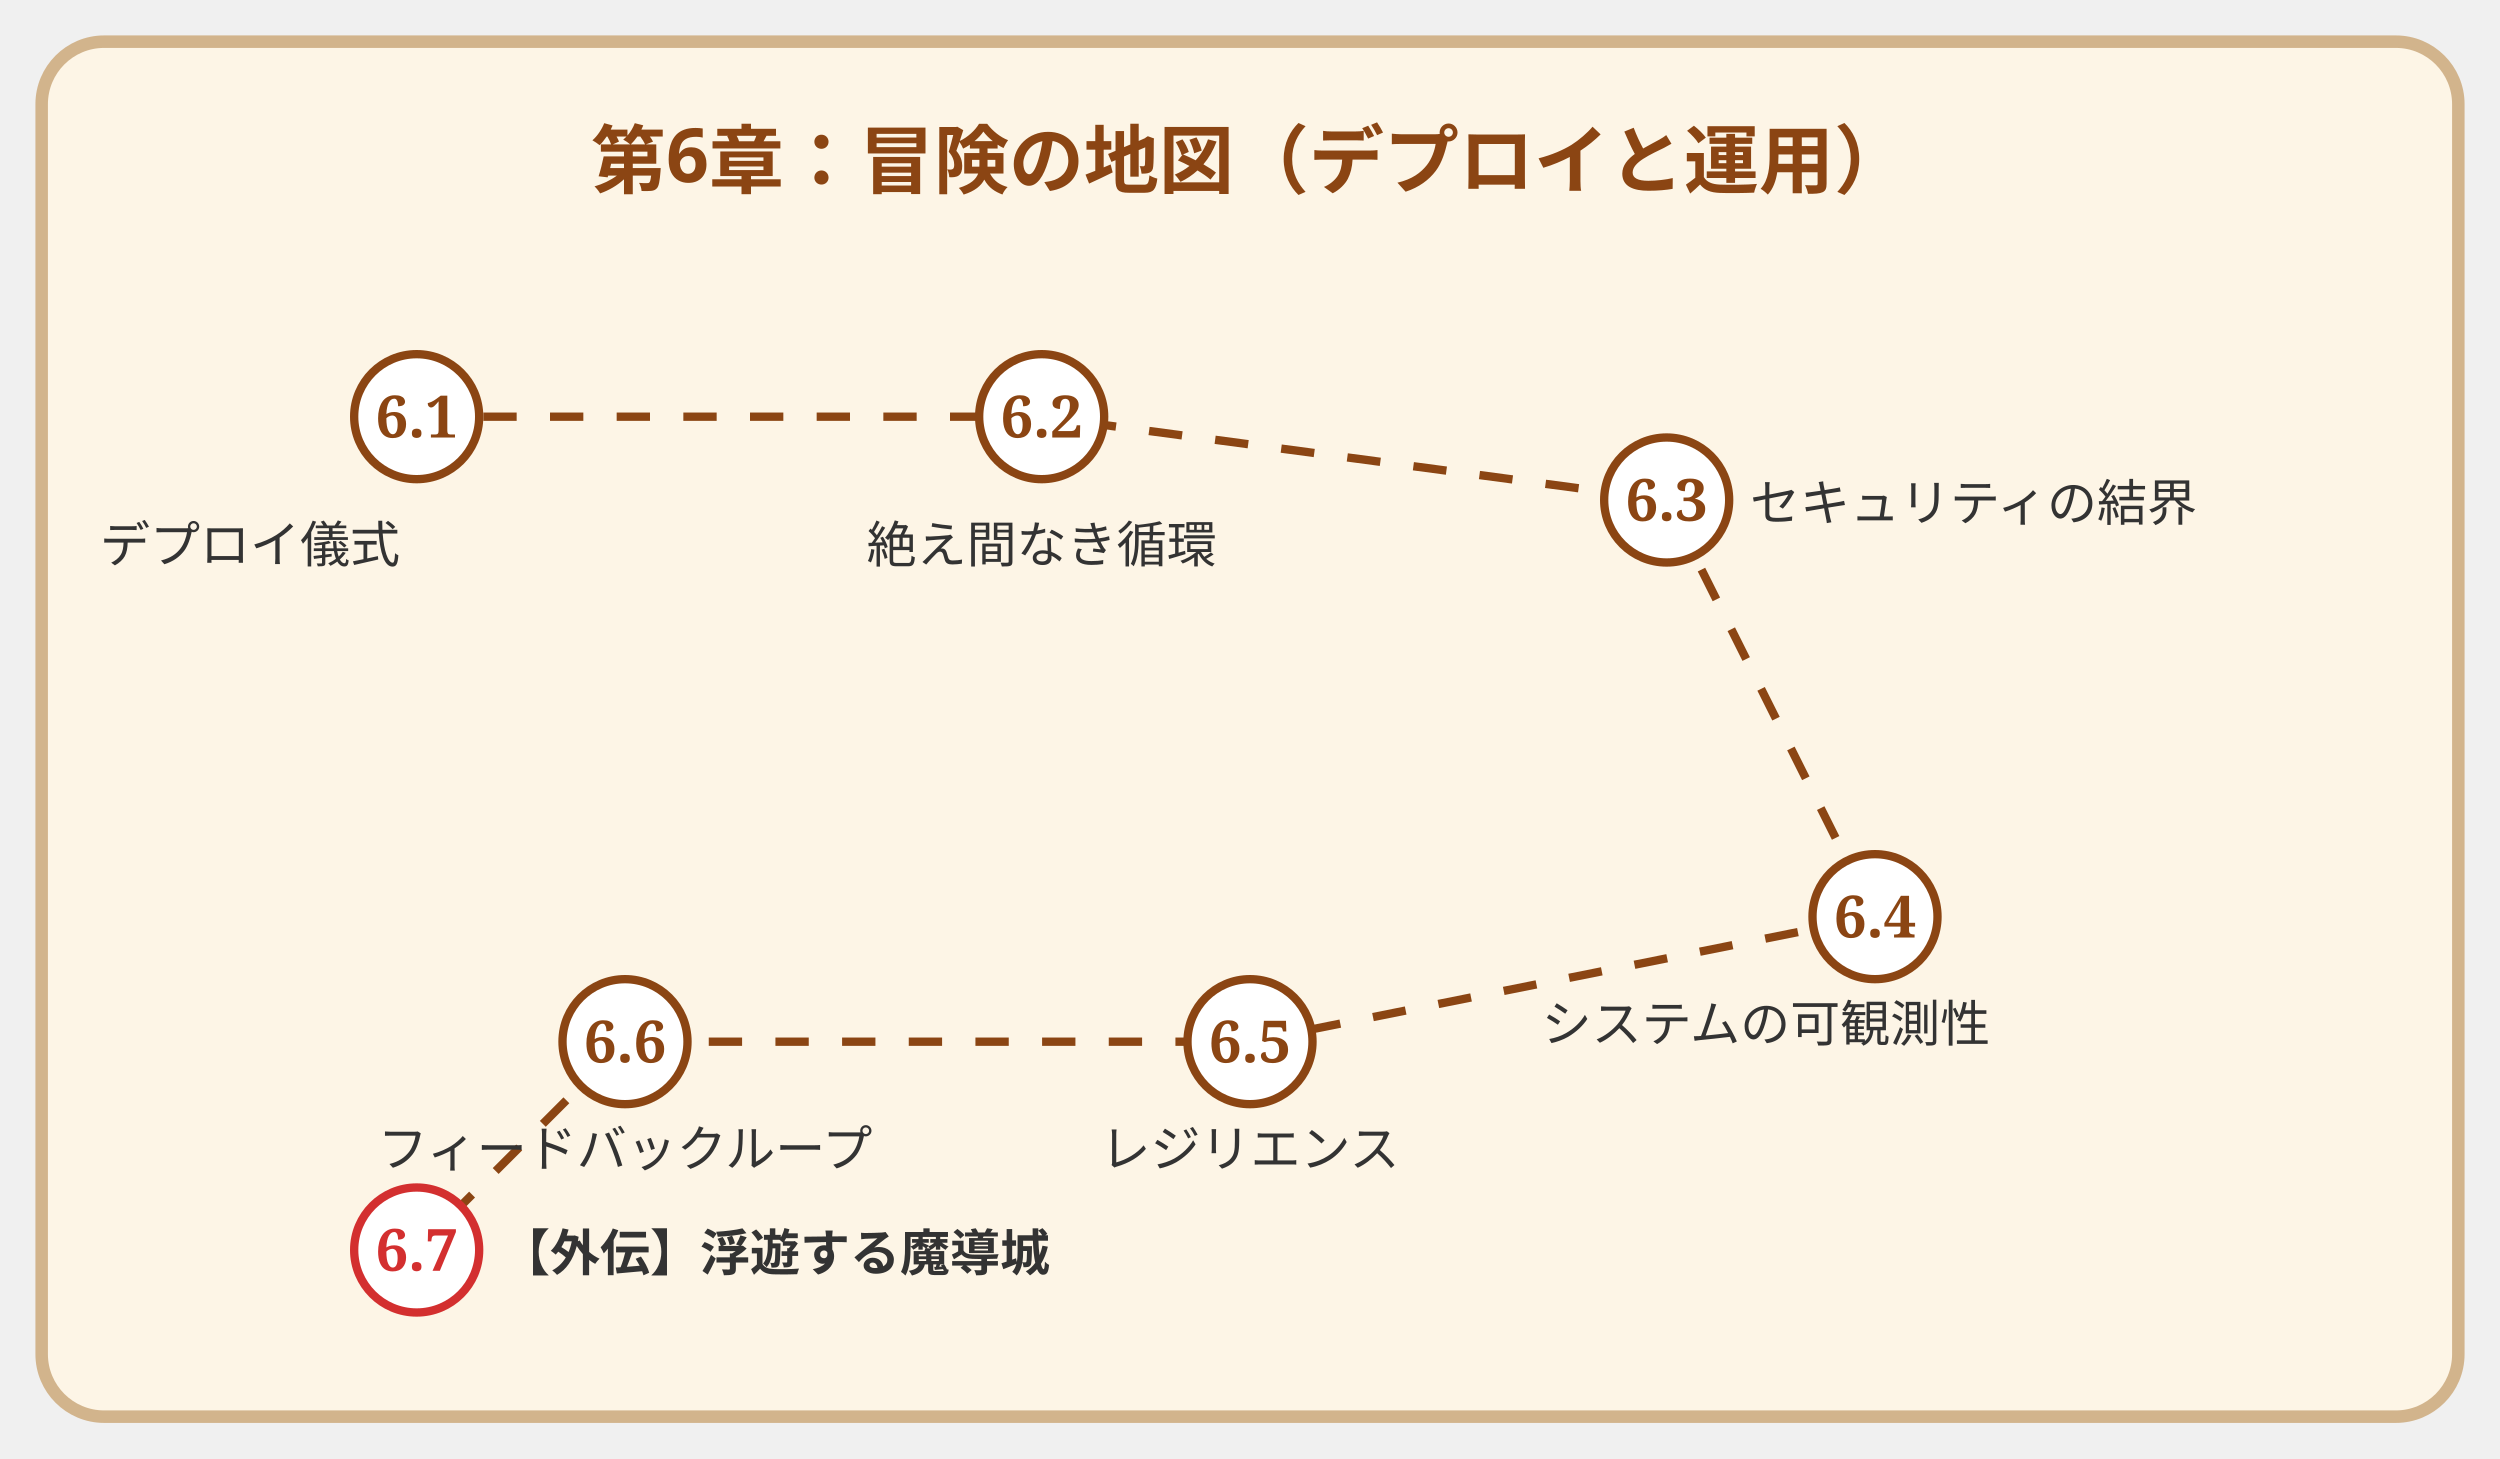
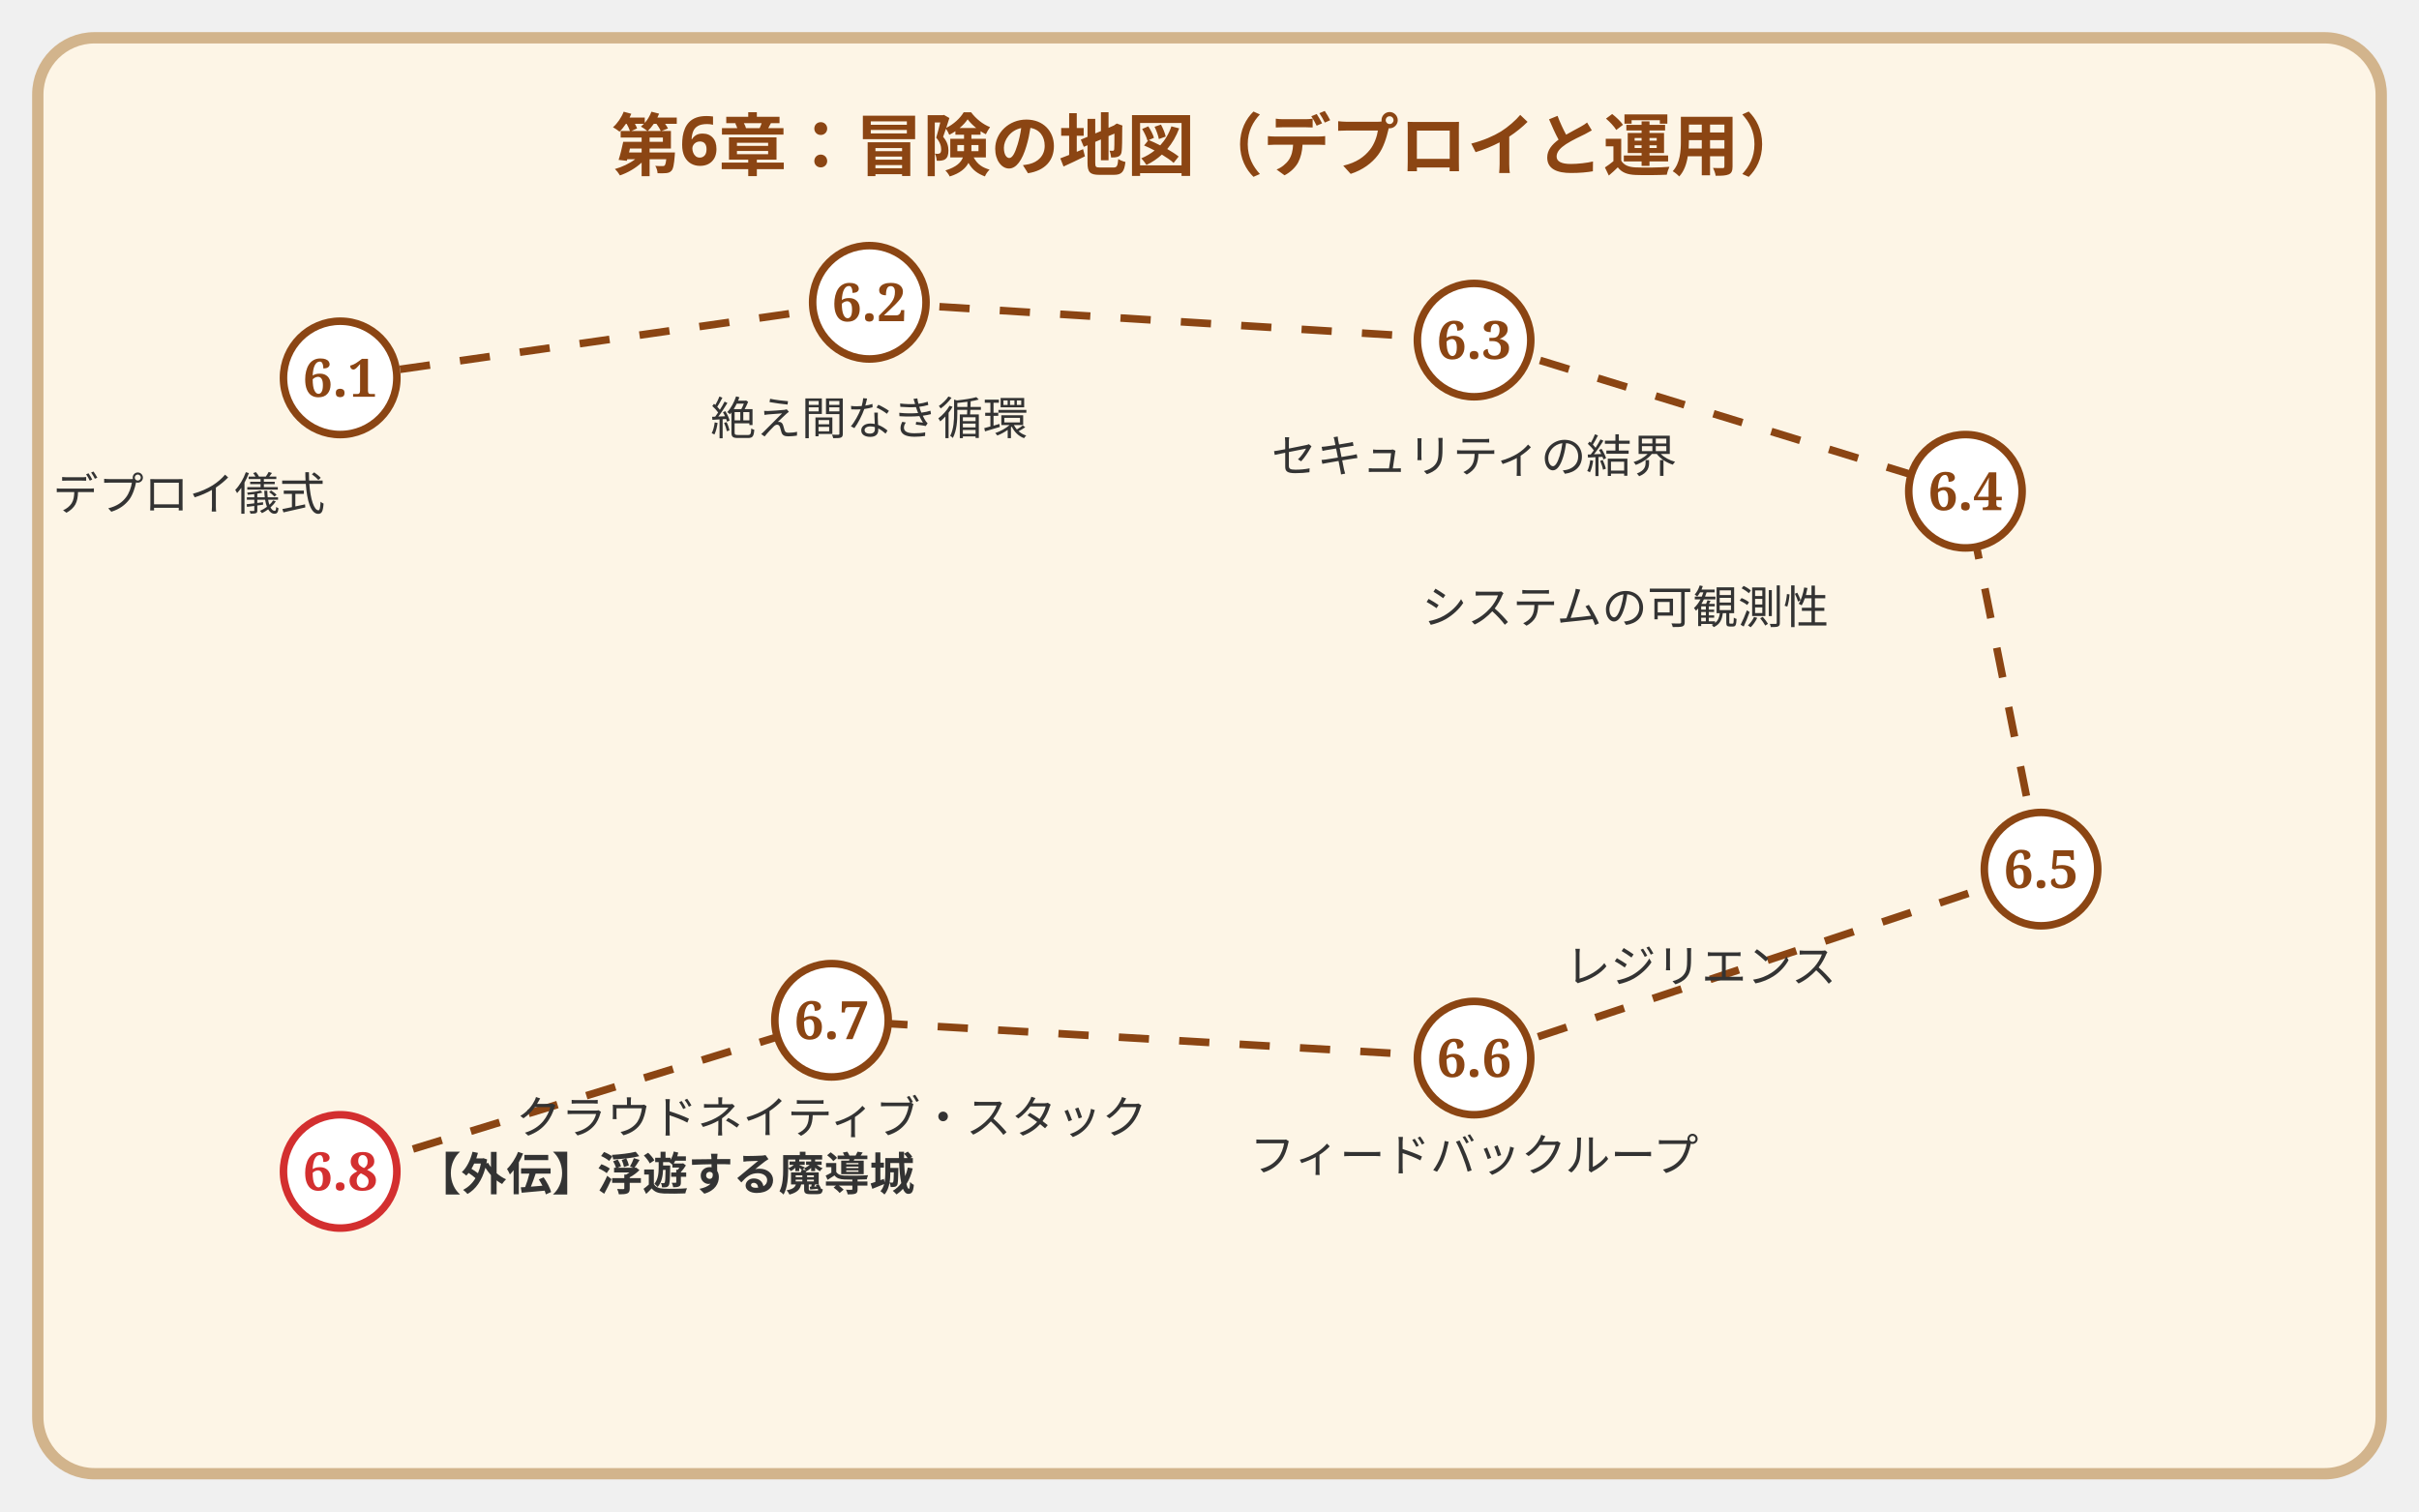
- <svg xmlns="http://www.w3.org/2000/svg" viewBox="0 0 600 350" width="600" height="350">
+ <svg xmlns="http://www.w3.org/2000/svg" viewBox="0 0 640 400" width="640" height="400">
  <defs>
    <style>
      .map-bg { fill: #FDF5E6; stroke: #D2B48C; stroke-width: 3; }
      .path { stroke: #8B4513; stroke-width: 2; stroke-dasharray: 8; fill: none; }
      .node-circle { fill: #FFF; stroke: #8B4513; stroke-width: 2; }
      .text-num { font-family: 'serif'; font-size: 14px; font-weight: bold; fill: #8B4513; text-anchor: middle; }
      .text-title { font-family: 'Noto Sans JP', sans-serif; font-size: 12px; fill: #333; }
      .title-main { font-family: 'Noto Sans JP', sans-serif; font-size: 18px; font-weight: bold; fill: #8B4513; text-anchor: middle; }
    </style>
  </defs>
-   <rect x="10" y="10" width="580" height="330" rx="15" class="map-bg" />
-   <text x="300" y="45" class="title-main">第6章：冒険の地図（デプロイと運用）</text>
-   <path d="M 100,100 L 250,100 L 400,120 L 450,220 L 300,250 L 150,250 L 100,300" class="path" />
-   <g transform="translate(100, 100)">
+   <rect x="10" y="10" width="620" height="380" rx="15" class="map-bg" />
+   <text x="320" y="45" class="title-main">第6章：冒険の地図（デプロイと運用）</text>
+   <path d="M 90,100 L 230,80 L 390,90 L 520,130 L 540,230 L 390,280 L 220,270 L 90,310" class="path" />
+   <g transform="translate(90, 100)">
    <circle r="15" class="node-circle" />
    <text y="5" class="text-num">6.1</text>
    <text x="-40" y="35" class="text-title" text-anchor="middle">デプロイ儀式</text>
  </g>
-   <g transform="translate(250, 100)">
+   <g transform="translate(230, 80)">
    <circle r="15" class="node-circle" />
    <text y="5" class="text-num">6.2</text>
    <text x="0" y="35" class="text-title" text-anchor="middle">絶え間なき循環</text>
  </g>
-   <g transform="translate(400, 120)">
+   <g transform="translate(390, 90)">
    <circle r="15" class="node-circle" />
    <text y="5" class="text-num">6.3</text>
-     <text x="20" y="5" class="text-title">セキュリティの結界</text>
+     <text x="0" y="35" class="text-title" text-anchor="middle">セキュリティの結界</text>
  </g>
-   <g transform="translate(450, 220)">
+   <g transform="translate(520, 130)">
    <circle r="15" class="node-circle" />
    <text y="5" class="text-num">6.4</text>
-     <text x="-80" y="30" class="text-title">システムの可観測性</text>
+     <text x="-90" y="35" class="text-title" text-anchor="middle">システムの可観測性</text>
  </g>
-   <g transform="translate(300, 250)">
+   <g transform="translate(540, 230)">
    <circle r="15" class="node-circle" />
    <text y="5" class="text-num">6.5</text>
-     <text x="0" y="30" class="text-title" text-anchor="middle">レジリエンス</text>
+     <text x="-90" y="30" class="text-title" text-anchor="middle">レジリエンス</text>
  </g>
-   <g transform="translate(150, 250)">
+   <g transform="translate(390, 280)">
    <circle r="15" class="node-circle" />
    <text y="5" class="text-num">6.6</text>
    <text x="0" y="30" class="text-title" text-anchor="middle">フィードバックループ</text>
  </g>
-   <g transform="translate(100, 300)">
+   <g transform="translate(220, 270)">
+     <circle r="15" class="node-circle" />
+     <text y="5" class="text-num">6.7</text>
+     <text x="0" y="30" class="text-title" text-anchor="middle">クラウドネイティブ・スタック</text>
+   </g>
+   <g transform="translate(90, 310)">
    <circle r="15" class="node-circle" style="stroke: #D32F2F;" />
-     <text y="5" class="text-num" style="fill: #D32F2F;">6.7</text>
+     <text y="5" class="text-num" style="fill: #D32F2F;">6.8</text>
    <text x="20" y="5" class="text-title" style="font-weight: bold;">【外伝】浮遊する魔導城</text>
  </g>
</svg>
